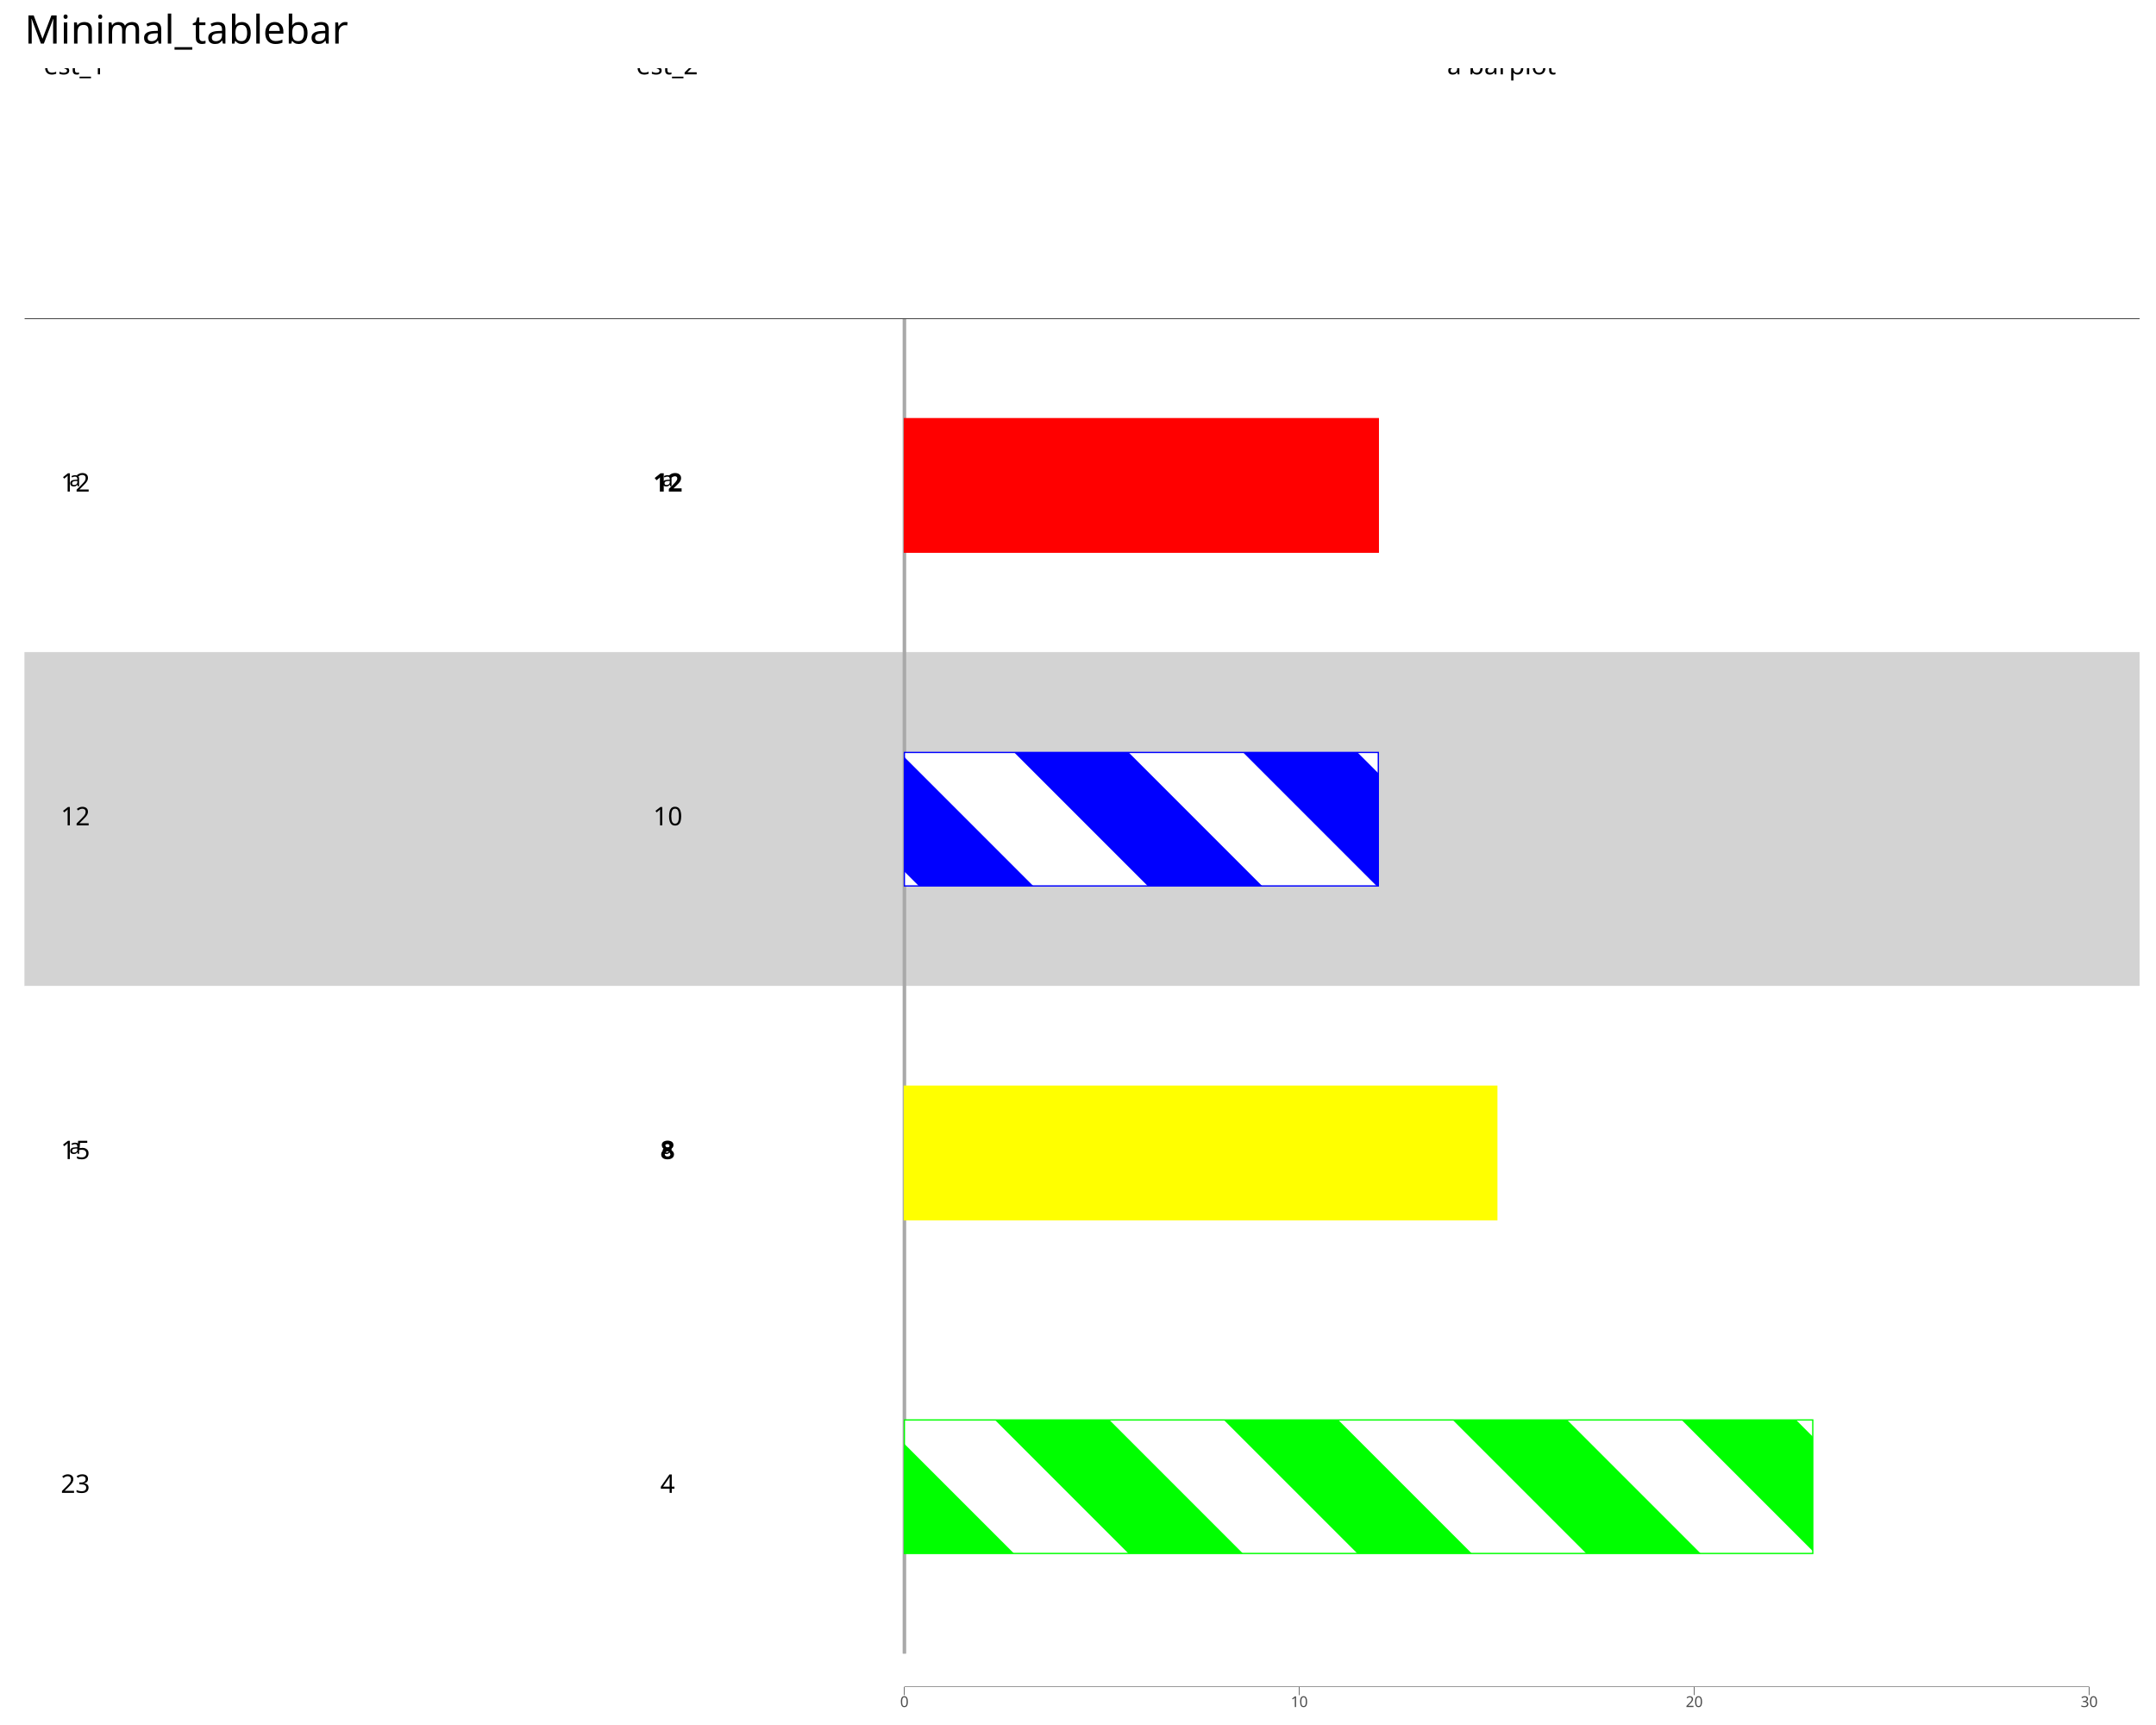
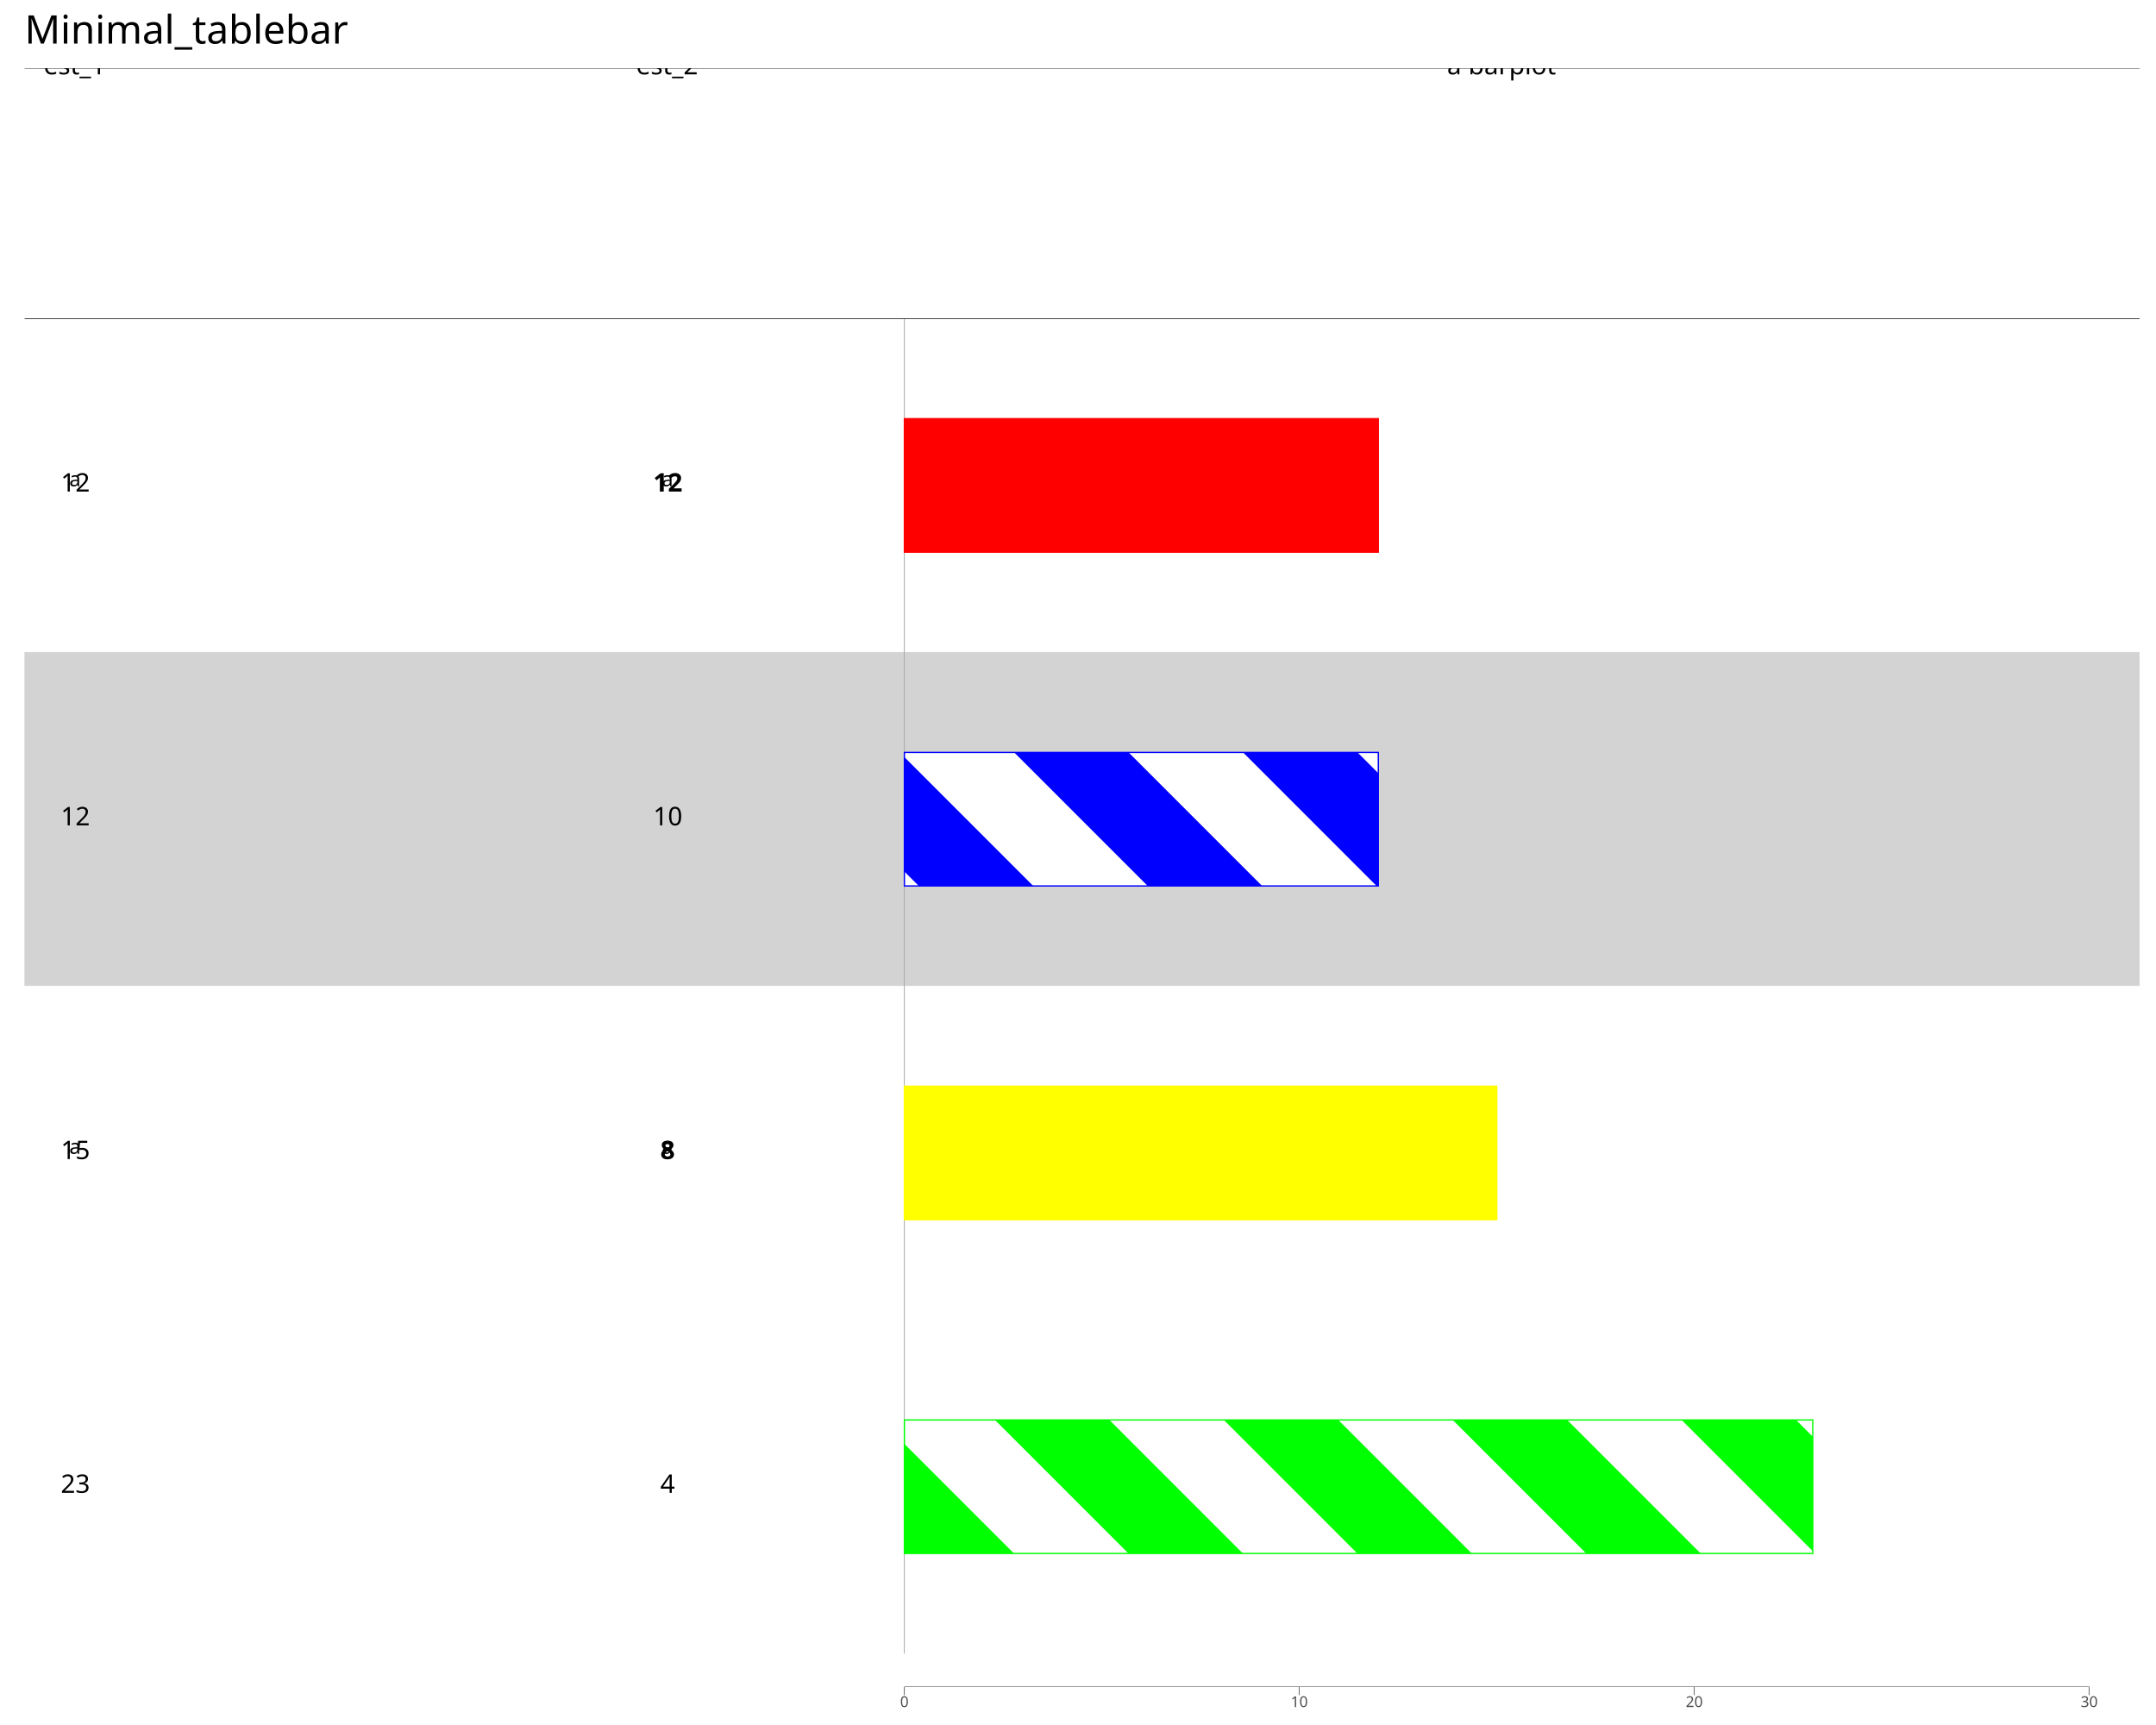
<svg xmlns="http://www.w3.org/2000/svg" class="svglite" data-engine-version="2.0" width="720.00pt" height="576.00pt" viewBox="0 0 720.00 576.00">
  <defs>
    <style type="text/css">
    .svglite line, .svglite polyline, .svglite polygon, .svglite path, .svglite rect, .svglite circle {
      fill: none;
      stroke: #000000;
      stroke-linecap: round;
      stroke-linejoin: round;
      stroke-miterlimit: 10.00;
    }
  </style>
  </defs>
  <rect width="100%" height="100%" style="stroke: none; fill: #FFFFFF;" />
  <defs>
    <clipPath id="cpMC4wMHw3MjAuMDB8MC4wMHw1NzYuMDA=">
      <rect x="0.00" y="0.00" width="720.00" height="576.00" />
    </clipPath>
  </defs>
  <g clip-path="url(#cpMC4wMHw3MjAuMDB8MC4wMHw1NzYuMDA=)">
    <rect x="0.00" y="0.00" width="720.00" height="576.00" style="stroke-width: 1.07; stroke: #FFFFFF; fill: #FFFFFF;" />
  </g>
  <defs>
    <clipPath id="cpOC4yMnw3MTQuNTJ8MjIuNzh8NTYzLjMw">
      <rect x="8.22" y="22.78" width="706.30" height="540.52" />
    </clipPath>
  </defs>
  <g clip-path="url(#cpOC4yMnw3MTQuNTJ8MjIuNzh8NTYzLjMw)">
    <rect x="8.22" y="22.78" width="706.30" height="540.52" style="stroke-width: 1.07; stroke: none; fill: #FFFFFF;" />
    <rect x="8.22" y="106.37" width="706.30" height="111.45" style="stroke-width: 0.21; stroke: #FFFFFF; stroke-linecap: butt; stroke-linejoin: miter; fill: #FFFFFF;" />
    <rect x="8.22" y="217.82" width="706.30" height="111.45" style="stroke-width: 0.21; stroke: #D3D3D3; stroke-linecap: butt; stroke-linejoin: miter; fill: #D3D3D3;" />
    <rect x="8.22" y="329.26" width="706.30" height="111.45" style="stroke-width: 0.21; stroke: #FFFFFF; stroke-linecap: butt; stroke-linejoin: miter; fill: #FFFFFF;" />
    <rect x="8.22" y="440.71" width="706.30" height="111.45" style="stroke-width: 0.21; stroke: #FFFFFF; stroke-linecap: butt; stroke-linejoin: miter; fill: #FFFFFF;" />
-     <line x1="302.02" y1="106.37" x2="302.02" y2="552.16" style="stroke-width: 1.07; stroke: #A9A9A9; stroke-linecap: butt;" />
-     <line x1="302.02" y1="106.37" x2="302.02" y2="552.16" style="stroke-width: 1.07; stroke: #A9A9A9; stroke-linecap: butt;" />
+     <line x1="302.02" y1="106.37" x2="302.02" y2="552.16" style="stroke-width: 0.21; stroke: #A9A9A9; stroke-linecap: butt;" />
+     <line x1="302.02" y1="106.37" x2="302.02" y2="552.16" style="stroke-width: 0.21; stroke: #A9A9A9; stroke-linecap: butt;" />
    <rect x="8.22" y="22.78" width="706.30" height="83.59" style="stroke-width: 1.07; stroke: none; stroke-linecap: butt; stroke-linejoin: miter; fill: #FFFFFF;" />
    <rect x="8.22" y="22.78" width="706.30" height="83.59" style="stroke-width: 1.07; stroke: none; stroke-linecap: butt; stroke-linejoin: miter; fill: #FFFFFF;" />
    <rect x="8.22" y="22.78" width="706.30" height="83.59" style="stroke-width: 1.07; stroke: none; stroke-linecap: butt; stroke-linejoin: miter; fill: #FFFFFF;" />
    <rect x="8.22" y="22.78" width="706.30" height="83.59" style="stroke-width: 1.07; stroke: none; stroke-linecap: butt; stroke-linejoin: miter; fill: #FFFFFF;" />
+     <line x1="302.02" y1="563.30" x2="697.70" y2="563.30" style="stroke-width: 0.21; stroke-linecap: butt;" />
    <line x1="8.22" y1="106.37" x2="714.52" y2="106.37" style="stroke-width: 0.21; stroke-linecap: butt;" />
-     <line x1="302.02" y1="563.30" x2="697.70" y2="563.30" style="stroke-width: 0.21; stroke-linecap: butt;" />
+     <line x1="8.22" y1="22.78" x2="714.52" y2="22.78" style="stroke-width: 0.21; stroke-linecap: butt;" />
    <rect x="302.02" y="139.80" width="158.27" height="44.58" style="stroke-width: 0.43; stroke: none; stroke-linecap: square; stroke-linejoin: miter; fill: #FF0000;" />
    <rect x="302.02" y="251.25" width="158.27" height="44.58" style="stroke-width: 0.43; stroke: none; stroke-linecap: square; stroke-linejoin: miter; fill: #0000FF;" />
    <rect x="302.02" y="362.70" width="197.84" height="44.58" style="stroke-width: 0.43; stroke: none; stroke-linecap: square; stroke-linejoin: miter; fill: #FFFF00;" />
    <rect x="302.02" y="474.14" width="303.36" height="44.58" style="stroke-width: 0.43; stroke: none; stroke-linecap: square; stroke-linejoin: miter; fill: #00FF00;" />
    <polygon points="306.83,295.83 302.02,295.83 302.02,291.02 306.83,295.83 " style="stroke-width: 1.07; stroke: none; stroke-linecap: square; fill: #FFFFFF;" />
    <polygon points="383.27,295.83 345.05,295.83 302.02,252.80 302.02,251.25 338.69,251.25 383.27,295.83 " style="stroke-width: 1.07; stroke: none; stroke-linecap: square; fill: #FFFFFF;" />
    <polygon points="459.71,295.83 421.49,295.83 376.91,251.25 415.13,251.25 459.71,295.83 " style="stroke-width: 1.07; stroke: none; stroke-linecap: square; fill: #FFFFFF;" />
    <polygon points="453.35,251.25 460.29,251.25 460.29,258.19 453.35,251.25 " style="stroke-width: 1.07; stroke: none; stroke-linecap: square; fill: #FFFFFF;" />
    <polygon points="376.84,518.72 338.62,518.72 302.02,482.12 302.02,474.14 332.26,474.14 376.84,518.72 " style="stroke-width: 1.07; stroke: none; stroke-linecap: square; fill: #FFFFFF;" />
    <polygon points="453.28,518.72 415.06,518.72 370.48,474.14 408.70,474.14 453.28,518.72 " style="stroke-width: 1.07; stroke: none; stroke-linecap: square; fill: #FFFFFF;" />
    <polygon points="529.72,518.72 491.50,518.72 446.92,474.14 485.14,474.14 529.72,518.72 " style="stroke-width: 1.07; stroke: none; stroke-linecap: square; fill: #FFFFFF;" />
    <polygon points="605.38,517.94 605.38,518.72 567.94,518.72 523.36,474.14 561.58,474.14 605.38,517.94 " style="stroke-width: 1.07; stroke: none; stroke-linecap: square; fill: #FFFFFF;" />
    <polygon points="599.80,474.14 605.38,474.14 605.38,479.72 599.80,474.14 " style="stroke-width: 1.07; stroke: none; stroke-linecap: square; fill: #FFFFFF;" />
    <rect x="302.02" y="139.80" width="158.27" height="44.58" style="stroke-width: 0.43; stroke: #FF0000; stroke-linecap: square; stroke-linejoin: miter;" />
    <rect x="302.02" y="251.25" width="158.27" height="44.58" style="stroke-width: 0.43; stroke: #0000FF; stroke-linecap: square; stroke-linejoin: miter;" />
    <rect x="302.02" y="362.70" width="197.84" height="44.58" style="stroke-width: 0.43; stroke: #FFFF00; stroke-linecap: square; stroke-linejoin: miter;" />
    <rect x="302.02" y="474.14" width="303.36" height="44.58" style="stroke-width: 0.43; stroke: #00FF00; stroke-linecap: square; stroke-linejoin: miter;" />
    <text x="483.25" y="24.83" style="font-size: 8.54px; font-family: sans;" textLength="4.75px" lengthAdjust="spacingAndGlyphs">a</text>
    <text x="490.37" y="24.83" style="font-size: 8.54px; font-family: sans;" textLength="26.10px" lengthAdjust="spacingAndGlyphs">barplot</text>
    <text x="218.13" y="164.14" style="font-size: 8.54px; font-weight: bold; font-family: sans;" textLength="9.50px" lengthAdjust="spacingAndGlyphs">12</text>
    <text x="218.13" y="275.59" style="font-size: 8.54px; font-family: sans;" textLength="9.50px" lengthAdjust="spacingAndGlyphs">10</text>
    <text x="220.51" y="387.04" style="font-size: 8.54px; font-weight: bold; font-family: sans;" textLength="4.75px" lengthAdjust="spacingAndGlyphs">8</text>
    <text x="220.51" y="498.48" style="font-size: 8.54px; font-family: sans;" textLength="4.75px" lengthAdjust="spacingAndGlyphs">4</text>
    <text x="220.98" y="162.38" style="font-size: 6.83px; font-family: sans;" textLength="3.80px" lengthAdjust="spacingAndGlyphs">a</text>
    <text x="220.98" y="385.28" style="font-size: 6.83px; font-family: sans;" textLength="3.80px" lengthAdjust="spacingAndGlyphs">a</text>
    <text x="212.44" y="24.83" style="font-size: 8.54px; font-family: sans;" textLength="20.89px" lengthAdjust="spacingAndGlyphs">est_2</text>
    <text x="20.29" y="164.14" style="font-size: 8.54px; font-family: sans;" textLength="9.50px" lengthAdjust="spacingAndGlyphs">12</text>
    <text x="20.29" y="275.59" style="font-size: 8.54px; font-family: sans;" textLength="9.50px" lengthAdjust="spacingAndGlyphs">12</text>
    <text x="20.29" y="387.04" style="font-size: 8.54px; font-family: sans;" textLength="9.50px" lengthAdjust="spacingAndGlyphs">15</text>
    <text x="20.29" y="498.48" style="font-size: 8.54px; font-family: sans;" textLength="9.50px" lengthAdjust="spacingAndGlyphs">23</text>
    <text x="23.14" y="162.38" style="font-size: 6.83px; font-family: sans;" textLength="3.80px" lengthAdjust="spacingAndGlyphs">a</text>
    <text x="23.14" y="385.28" style="font-size: 6.83px; font-family: sans;" textLength="3.80px" lengthAdjust="spacingAndGlyphs">a</text>
    <text x="14.59" y="24.83" style="font-size: 8.54px; font-family: sans;" textLength="20.89px" lengthAdjust="spacingAndGlyphs">est_1</text>
  </g>
  <g clip-path="url(#cpMC4wMHw3MjAuMDB8MC4wMHw1NzYuMDA=)">
    <polyline points="302.02,566.04 302.02,563.30 " style="stroke-width: 0.21; stroke: #333333; stroke-linecap: butt;" />
    <polyline points="433.91,566.04 433.91,563.30 " style="stroke-width: 0.21; stroke: #333333; stroke-linecap: butt;" />
    <polyline points="565.81,566.04 565.81,563.30 " style="stroke-width: 0.21; stroke: #333333; stroke-linecap: butt;" />
    <polyline points="697.70,566.04 697.70,563.30 " style="stroke-width: 0.21; stroke: #333333; stroke-linecap: butt;" />
    <text x="302.02" y="570.00" text-anchor="middle" style="font-size: 5.00px; fill: #4D4D4D; font-family: sans;" textLength="2.78px" lengthAdjust="spacingAndGlyphs">0</text>
    <text x="433.91" y="570.00" text-anchor="middle" style="font-size: 5.00px; fill: #4D4D4D; font-family: sans;" textLength="5.56px" lengthAdjust="spacingAndGlyphs">10</text>
    <text x="565.81" y="570.00" text-anchor="middle" style="font-size: 5.00px; fill: #4D4D4D; font-family: sans;" textLength="5.56px" lengthAdjust="spacingAndGlyphs">20</text>
    <text x="697.70" y="570.00" text-anchor="middle" style="font-size: 5.00px; fill: #4D4D4D; font-family: sans;" textLength="5.56px" lengthAdjust="spacingAndGlyphs">30</text>
    <text x="8.22" y="14.56" style="font-size: 13.20px; font-family: sans;" textLength="100.52px" lengthAdjust="spacingAndGlyphs">Minimal_tablebar</text>
  </g>
</svg>
